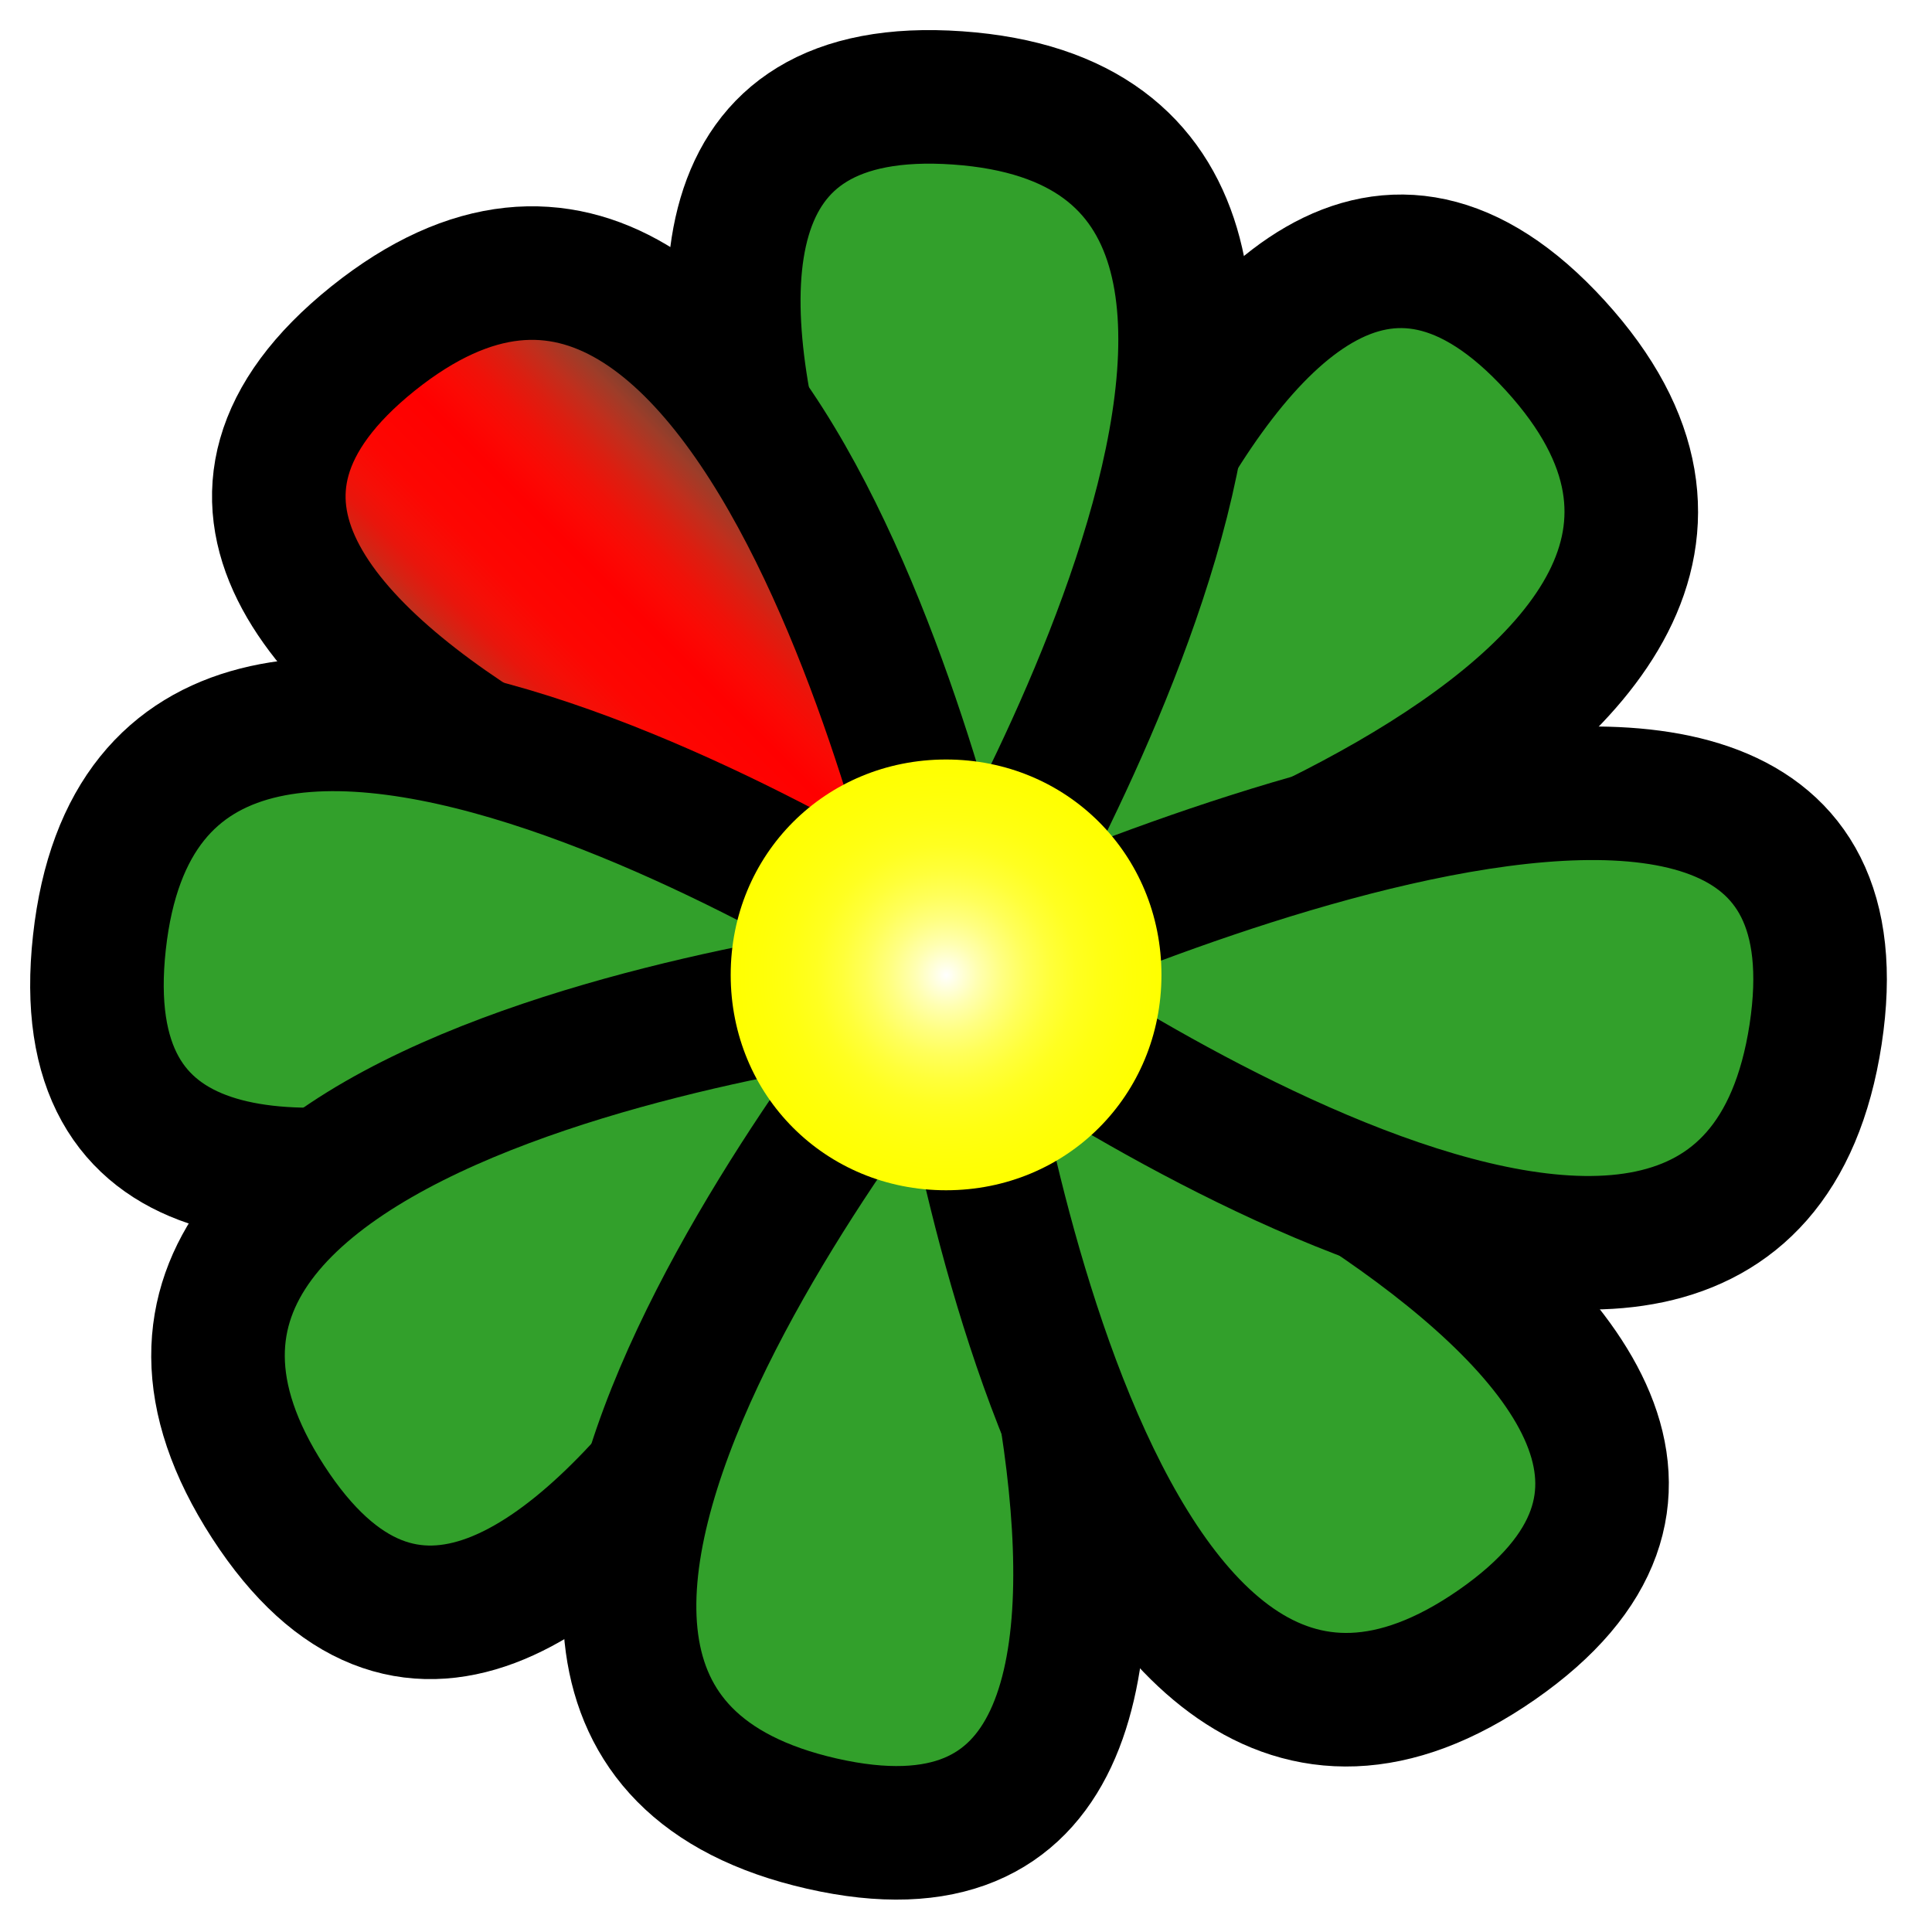
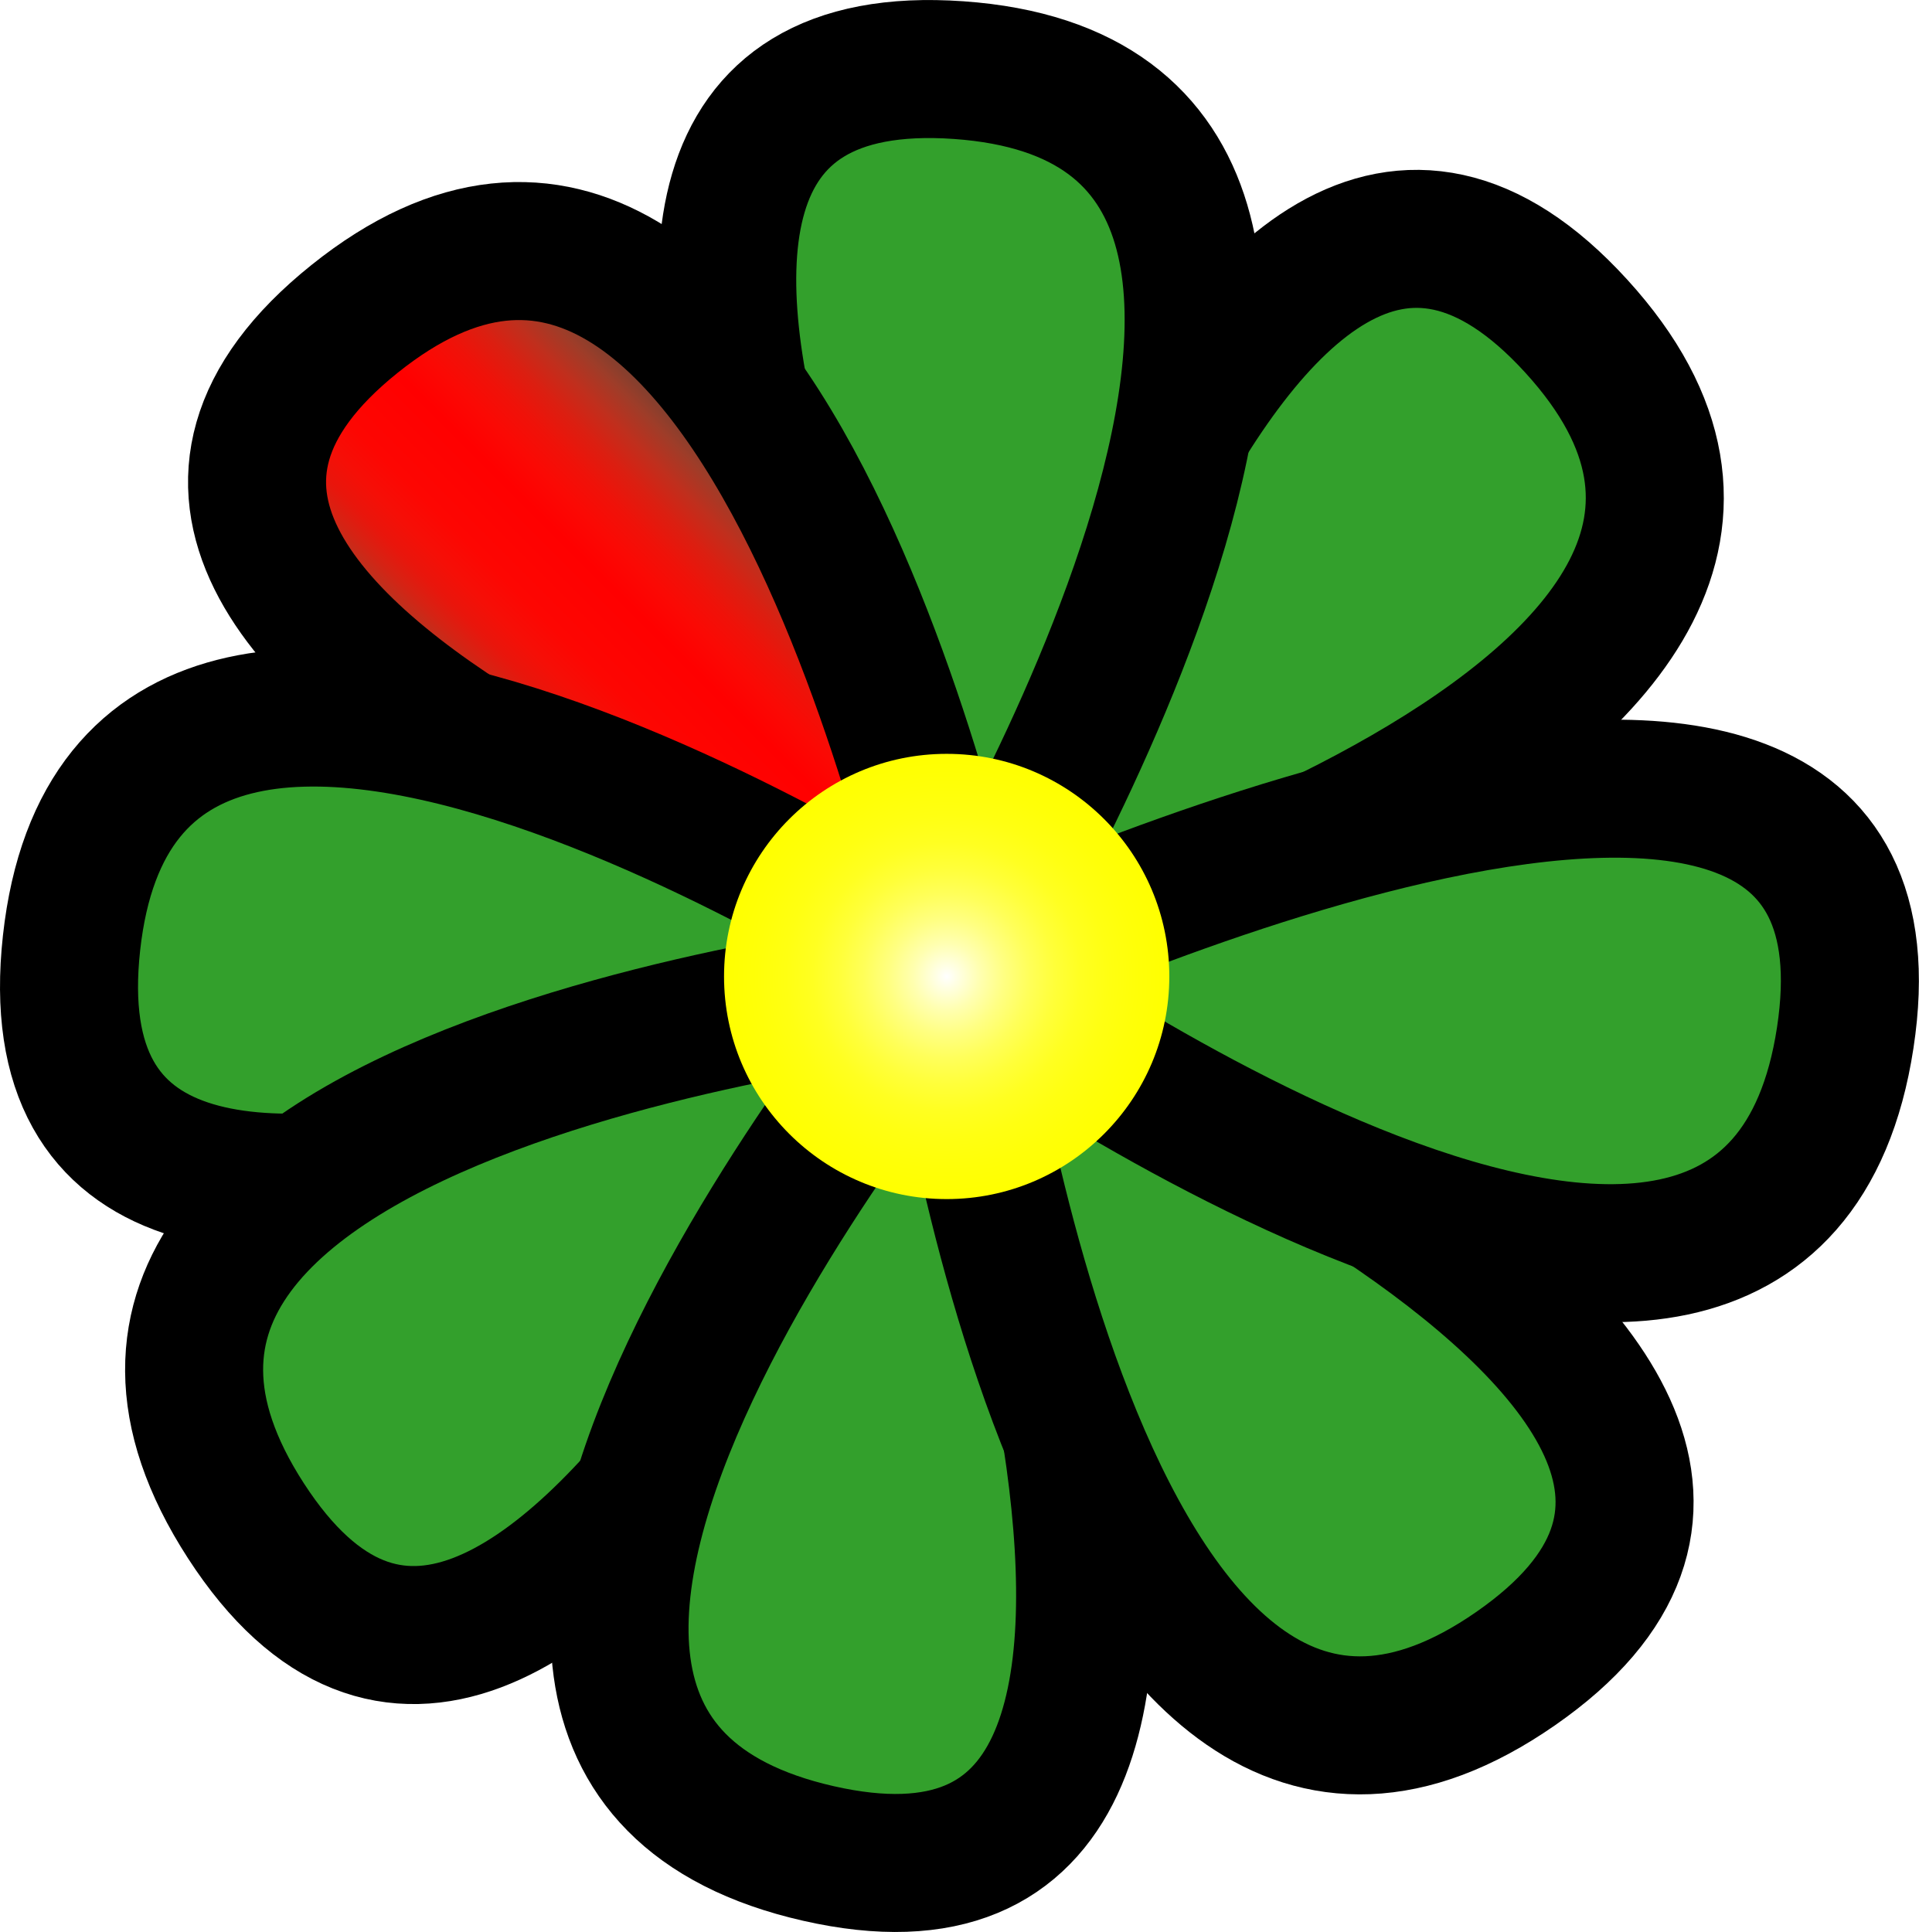
- <svg width="64" height="64" color-interpolation="linearRGB">
-   <g>
-     <path style="fill:#32a02b" d="M31.59 31.68C31.59 31.68 39.8 -2.03 51.34 10.62C62.88 23.28 31.59 31.68 31.59 31.68z" transform="matrix(0.9841,0,0,0.9841,1.0001,0.9998)" />
-     <path style="fill:none; stroke:#000000; stroke-width:4.496" d="M31.59 31.68C31.59 31.68 39.8 -2.03 51.34 10.62C62.88 23.28 31.59 31.68 31.59 31.68z" transform="matrix(0.9841,0,0,0.9841,1.0001,0.9998)" />
-     <path style="fill:#32a02b" d="M31.45 31.15C31.45 31.15 14.13 1.08 31.22 2.28C48.31 3.48 31.45 31.15 31.45 31.15z" transform="matrix(0.9841,0,0,0.9841,1.0001,0.9998)" />
-     <path style="fill:none; stroke:#000000; stroke-width:4.496" d="M31.45 31.15C31.45 31.15 14.13 1.08 31.22 2.28C48.31 3.48 31.45 31.15 31.45 31.15z" transform="matrix(0.9841,0,0,0.9841,1.0001,0.9998)" />
-     <linearGradient id="gradient0" gradientUnits="userSpaceOnUse" x1="16.2" y1="26.08" x2="26.91" y2="15.36">
-       <stop offset="0" stop-color="#000000" />
-       <stop offset="0.022" stop-color="#2a2320" />
-       <stop offset="0.049" stop-color="#56392f" />
-       <stop offset="0.079" stop-color="#7d4030" />
-       <stop offset="0.111" stop-color="#a03c28" />
-       <stop offset="0.146" stop-color="#bd311e" />
-       <stop offset="0.184" stop-color="#d52314" />
-       <stop offset="0.228" stop-color="#e8160c" />
-       <stop offset="0.28" stop-color="#f50f07" />
-       <stop offset="0.349" stop-color="#fd0602" />
-       <stop offset="0.5" stop-color="#ff0000" />
-       <stop offset="0.567" stop-color="#fb0904" />
-       <stop offset="0.63" stop-color="#ef1209" />
-       <stop offset="0.692" stop-color="#db1f11" />
-       <stop offset="0.753" stop-color="#c02f1d" />
-       <stop offset="0.814" stop-color="#9d3d29" />
-       <stop offset="0.873" stop-color="#734031" />
-       <stop offset="0.933" stop-color="#42312b" />
-       <stop offset="0.991" stop-color="#0e0e0e" />
-       <stop offset="1" stop-color="#000000" />
+ <svg xmlns="http://www.w3.org/2000/svg" width="41.707" height="41.995" viewBox="0 0 41.707 41.995" overflow="visible" enable-background="new 0 0 41.707 41.995" xml:space="preserve">
+   <g id="Ebene_1">
+     <path fill="#33A02C" stroke="#000000" stroke-width="3" d="M21.083,21.141c0,0,5.477-22.5,13.178-14.051     C41.964,15.537,21.083,21.141,21.083,21.141z" />
+     <path fill="#33A02C" stroke="#000000" stroke-width="3" d="M20.989,20.788c0,0-11.558-20.066-0.154-19.264     C32.24,2.326,20.989,20.788,20.989,20.788z" />
+     <linearGradient id="XMLID_3_" gradientUnits="userSpaceOnUse" x1="10.81" y1="17.405" x2="17.959" y2="10.256">
+       <stop offset="0" style="stop-color:#000000" />
+       <stop offset="0.022" style="stop-color:#2A2320" />
+       <stop offset="0.05" style="stop-color:#56392F" />
+       <stop offset="0.079" style="stop-color:#7D4030" />
+       <stop offset="0.111" style="stop-color:#A03C28" />
+       <stop offset="0.146" style="stop-color:#BD311E" />
+       <stop offset="0.184" style="stop-color:#D52314" />
+       <stop offset="0.228" style="stop-color:#E8160C" />
+       <stop offset="0.28" style="stop-color:#F50F07" />
+       <stop offset="0.349" style="stop-color:#FD0602" />
+       <stop offset="0.5" style="stop-color:#FF0000" />
+       <stop offset="0.567" style="stop-color:#FB0904" />
+       <stop offset="0.63" style="stop-color:#EF1209" />
+       <stop offset="0.692" style="stop-color:#DB1F11" />
+       <stop offset="0.753" style="stop-color:#C02F1D" />
+       <stop offset="0.814" style="stop-color:#9D3D29" />
+       <stop offset="0.874" style="stop-color:#734031" />
+       <stop offset="0.933" style="stop-color:#42312B" />
+       <stop offset="0.991" style="stop-color:#0E0E0E" />
+       <stop offset="1" style="stop-color:#000000" />
    </linearGradient>
-     <path style="fill:url(#gradient0)" d="M31.31 31.42C31.31 31.42 -1.81 21.1 11.54 10.38C24.91 -0.32 31.31 31.42 31.31 31.42z" transform="matrix(0.9841,0,0,0.9841,1.0001,0.9998)" />
-     <path style="fill:none; stroke:#000000; stroke-width:4.496" d="M31.31 31.42C31.31 31.42 -1.81 21.1 11.54 10.38C24.91 -0.32 31.31 31.42 31.31 31.42z" transform="matrix(0.9841,0,0,0.9841,1.0001,0.9998)" />
-     <path style="fill:#32a02b" d="M31.18 31.61C31.18 31.61 0.45 47.74 2.33 30.71C4.2 13.68 31.18 31.61 31.18 31.61z" transform="matrix(0.9841,0,0,0.9841,1.0001,0.9998)" />
-     <path style="fill:none; stroke:#000000; stroke-width:4.496" d="M31.18 31.61C31.18 31.61 0.45 47.74 2.33 30.71C4.2 13.68 31.18 31.61 31.18 31.61z" transform="matrix(0.9841,0,0,0.9841,1.0001,0.9998)" />
-     <path style="fill:#32a02b" d="M30.94 31.99C30.94 31.99 17.32 63.91 8.01 49.54C-1.3 35.15 30.94 31.99 30.94 31.99z" transform="matrix(0.9841,0,0,0.9841,1.0001,0.9998)" />
-     <path style="fill:none; stroke:#000000; stroke-width:4.496" d="M30.94 31.99C30.94 31.99 17.32 63.91 8.01 49.54C-1.3 35.15 30.94 31.99 30.94 31.99z" transform="matrix(0.9841,0,0,0.9841,1.0001,0.9998)" />
-     <path style="fill:#32a02b" d="M30.83 31.8C30.83 31.8 43.36 64.17 26.65 60.37C9.95 56.57 30.83 31.8 30.83 31.8z" transform="matrix(0.9841,0,0,0.9841,1.0001,0.9998)" />
-     <path style="fill:none; stroke:#000000; stroke-width:4.496" d="M30.83 31.8C30.83 31.8 43.36 64.17 26.65 60.37C9.95 56.57 30.83 31.8 30.83 31.8z" transform="matrix(0.9841,0,0,0.9841,1.0001,0.9998)" />
-     <path style="fill:#32a02b" d="M31.09 32C31.09 32 63.43 44.57 49.37 54.35C35.3 64.12 31.09 32 31.09 32z" transform="matrix(0.9841,0,0,0.9841,1.0001,0.9998)" />
-     <path style="fill:none; stroke:#000000; stroke-width:4.496" d="M31.09 32C31.09 32 63.43 44.57 49.37 54.35C35.3 64.12 31.09 32 31.09 32z" transform="matrix(0.9841,0,0,0.9841,1.0001,0.9998)" />
-     <path style="fill:#32a02b" d="M31.3 31.69C31.3 31.69 62.68 16.87 60.1 33.8C57.51 50.74 31.3 31.69 31.3 31.69z" transform="matrix(0.9841,0,0,0.9841,1.0001,0.9998)" />
-     <path style="fill:none; stroke:#000000; stroke-width:4.496" d="M31.3 31.69C31.3 31.69 62.68 16.87 60.1 33.8C57.51 50.74 31.3 31.69 31.3 31.69z" transform="matrix(0.9841,0,0,0.9841,1.0001,0.9998)" />
-     <radialGradient id="gradient1" gradientUnits="userSpaceOnUse" cx="0" cy="0" r="64" gradientTransform="matrix(0.1133,0,0,0.1133,30.8344,31.8075)">
-       <stop offset="0" stop-color="#ffffff" />
-       <stop offset="0.043" stop-color="#ffffe7" />
-       <stop offset="0.149" stop-color="#ffffb1" />
-       <stop offset="0.259" stop-color="#ffff82" />
-       <stop offset="0.371" stop-color="#ffff5a" />
-       <stop offset="0.485" stop-color="#ffff3a" />
-       <stop offset="0.603" stop-color="#ffff21" />
-       <stop offset="0.724" stop-color="#ffff12" />
-       <stop offset="0.853" stop-color="#ffff08" />
-       <stop offset="1" stop-color="#ffff00" />
+     <path fill="url(#XMLID_3_)" stroke="#000000" stroke-width="3" d="M20.897,20.972c0,0-22.109-6.89-13.19-14.041     C16.625-0.22,20.897,20.972,20.897,20.972z" />
+     <path fill="#33A02C" stroke="#000000" stroke-width="3" d="M20.81,21.098c0,0-20.505,10.762-19.255-0.602     S20.81,21.098,20.81,21.098z" />
+     <path fill="#33A02C" stroke="#000000" stroke-width="3" d="M20.647,21.35c0,0-9.087,21.301-15.301,11.708     C-0.869,23.46,20.647,21.35,20.647,21.35z" />
+     <path fill="#33A02C" stroke="#000000" stroke-width="3" d="M20.576,21.225c0,0,8.36,21.597-2.788,19.063     C6.64,37.753,20.576,21.225,20.576,21.225z" />
+     <path fill="#33A02C" stroke="#000000" stroke-width="3" d="M20.747,21.357c0,0,21.585,8.387,12.198,14.911     C23.557,42.792,20.747,21.357,20.747,21.357z" />
+     <path fill="#33A02C" stroke="#000000" stroke-width="3" d="M20.893,21.15c0,0,20.939-9.891,19.213,1.408     C38.38,33.86,20.893,21.15,20.893,21.15z" />
+     <radialGradient id="XMLID_4_" cx="20.576" cy="21.225" r="4.839" fx="20.576" fy="21.225" gradientUnits="userSpaceOnUse">
+       <stop offset="0" style="stop-color:#FFFFFF" />
+       <stop offset="0.043" style="stop-color:#FFFFE7" />
+       <stop offset="0.149" style="stop-color:#FFFFB1" />
+       <stop offset="0.259" style="stop-color:#FFFF82" />
+       <stop offset="0.371" style="stop-color:#FFFF5A" />
+       <stop offset="0.485" style="stop-color:#FFFF3A" />
+       <stop offset="0.603" style="stop-color:#FFFF21" />
+       <stop offset="0.724" style="stop-color:#FFFF12" />
+       <stop offset="0.853" style="stop-color:#FFFF08" />
+       <stop offset="1" style="stop-color:#FFFF00" />
    </radialGradient>
-     <path style="fill:url(#gradient1)" d="M30.83 24.55C34.89 24.55 38.08 27.74 38.08 31.8C38.08 35.86 34.89 39.05 30.83 39.05C26.77 39.05 23.58 35.86 23.58 31.8C23.58 27.74 26.77 24.55 30.83 24.55z" transform="matrix(0.9841,0,0,0.9841,1.0001,0.9998)" />
+     <circle fill="url(#XMLID_4_)" cx="20.576" cy="21.225" r="4.839" />
  </g>
</svg>
